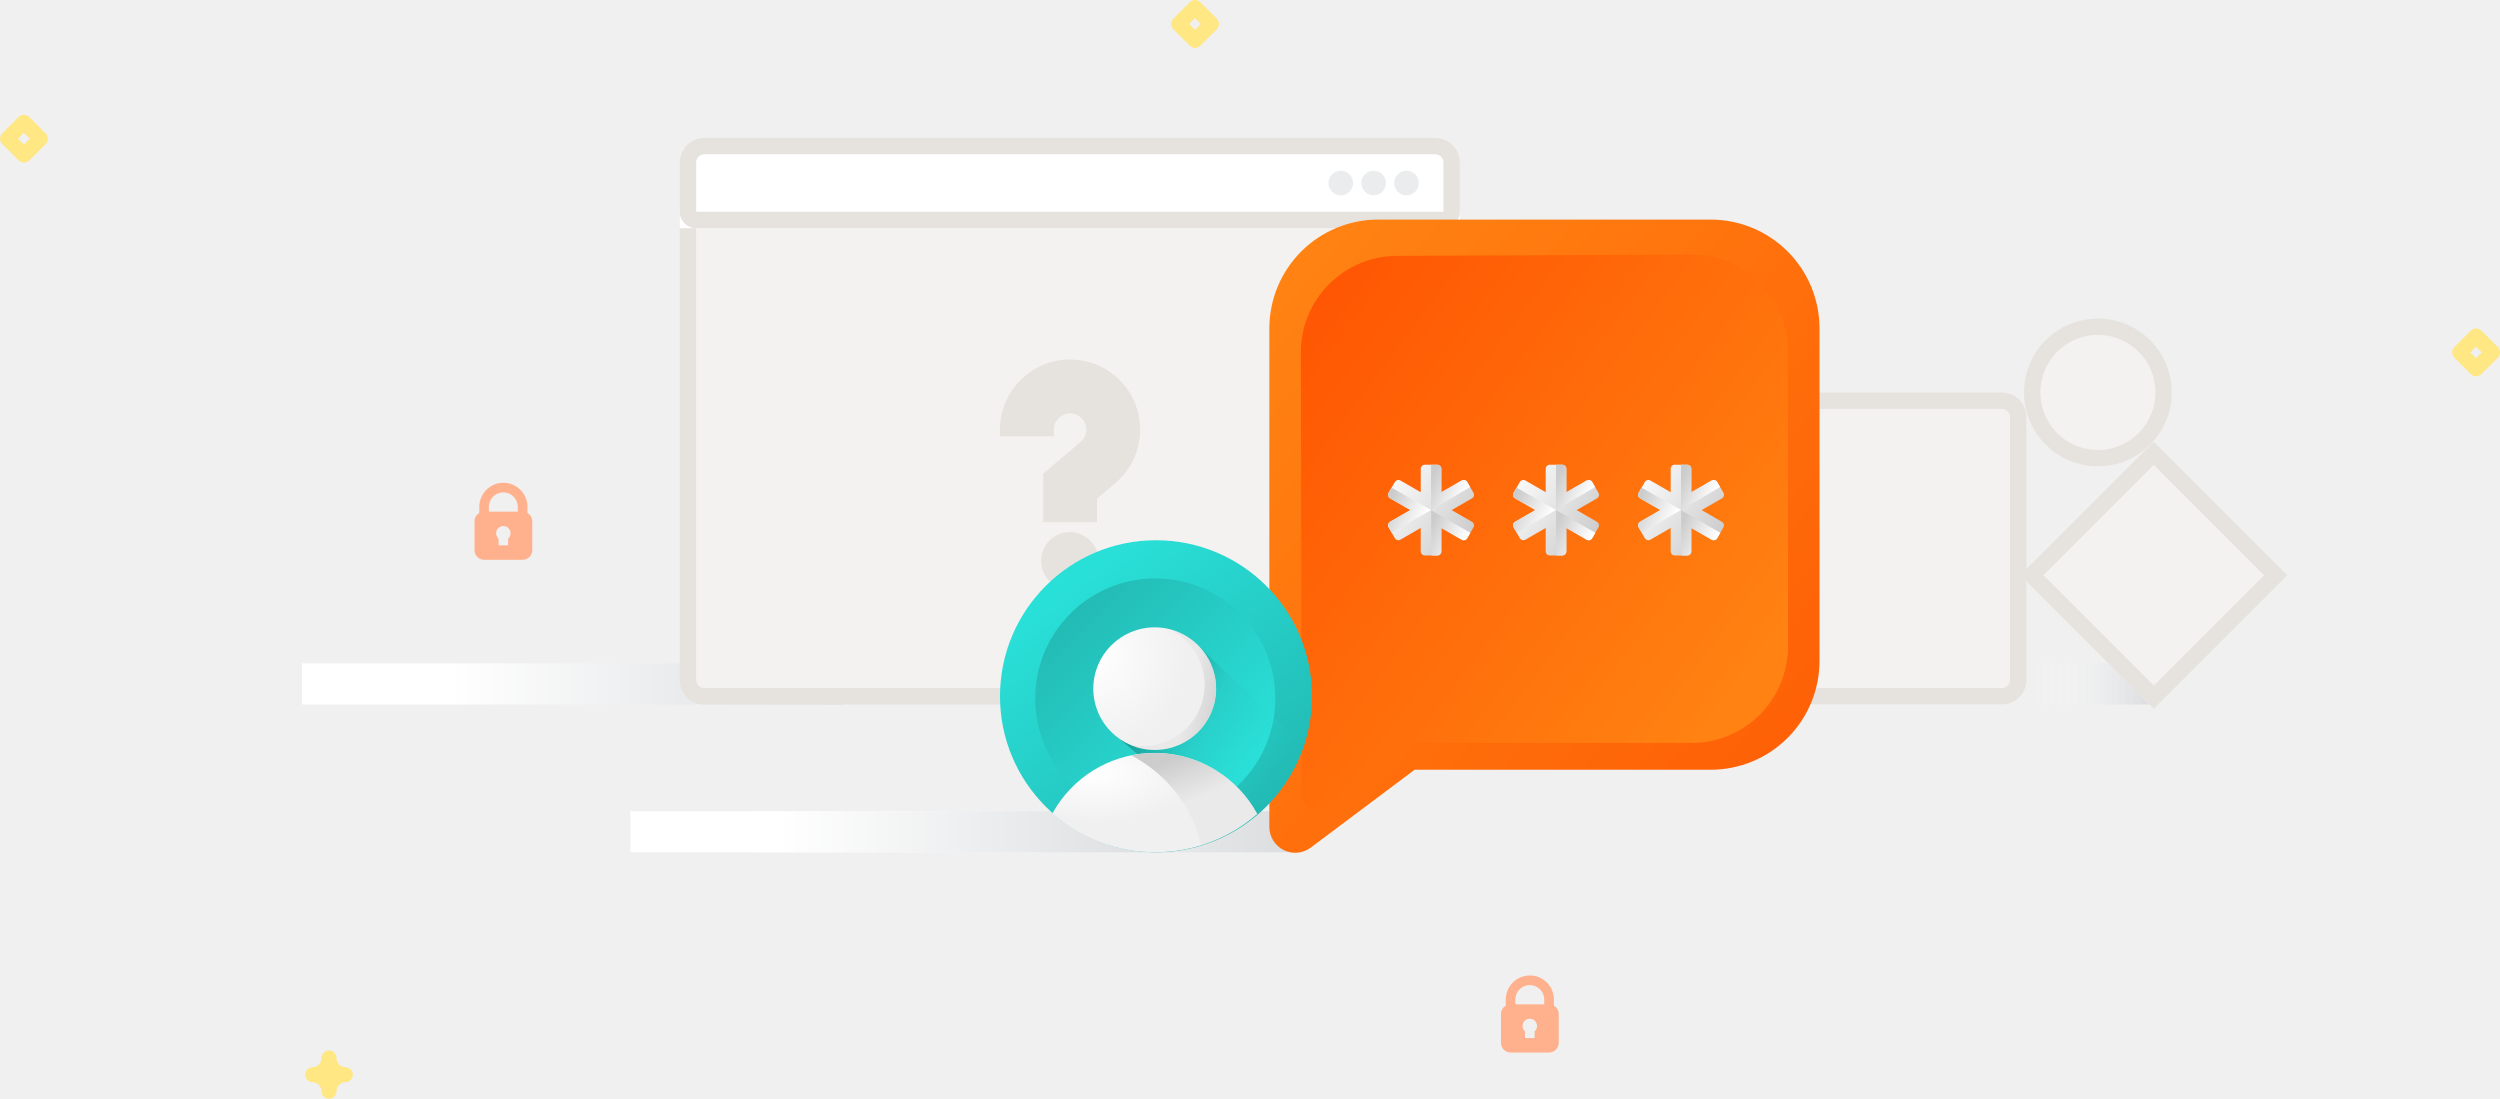
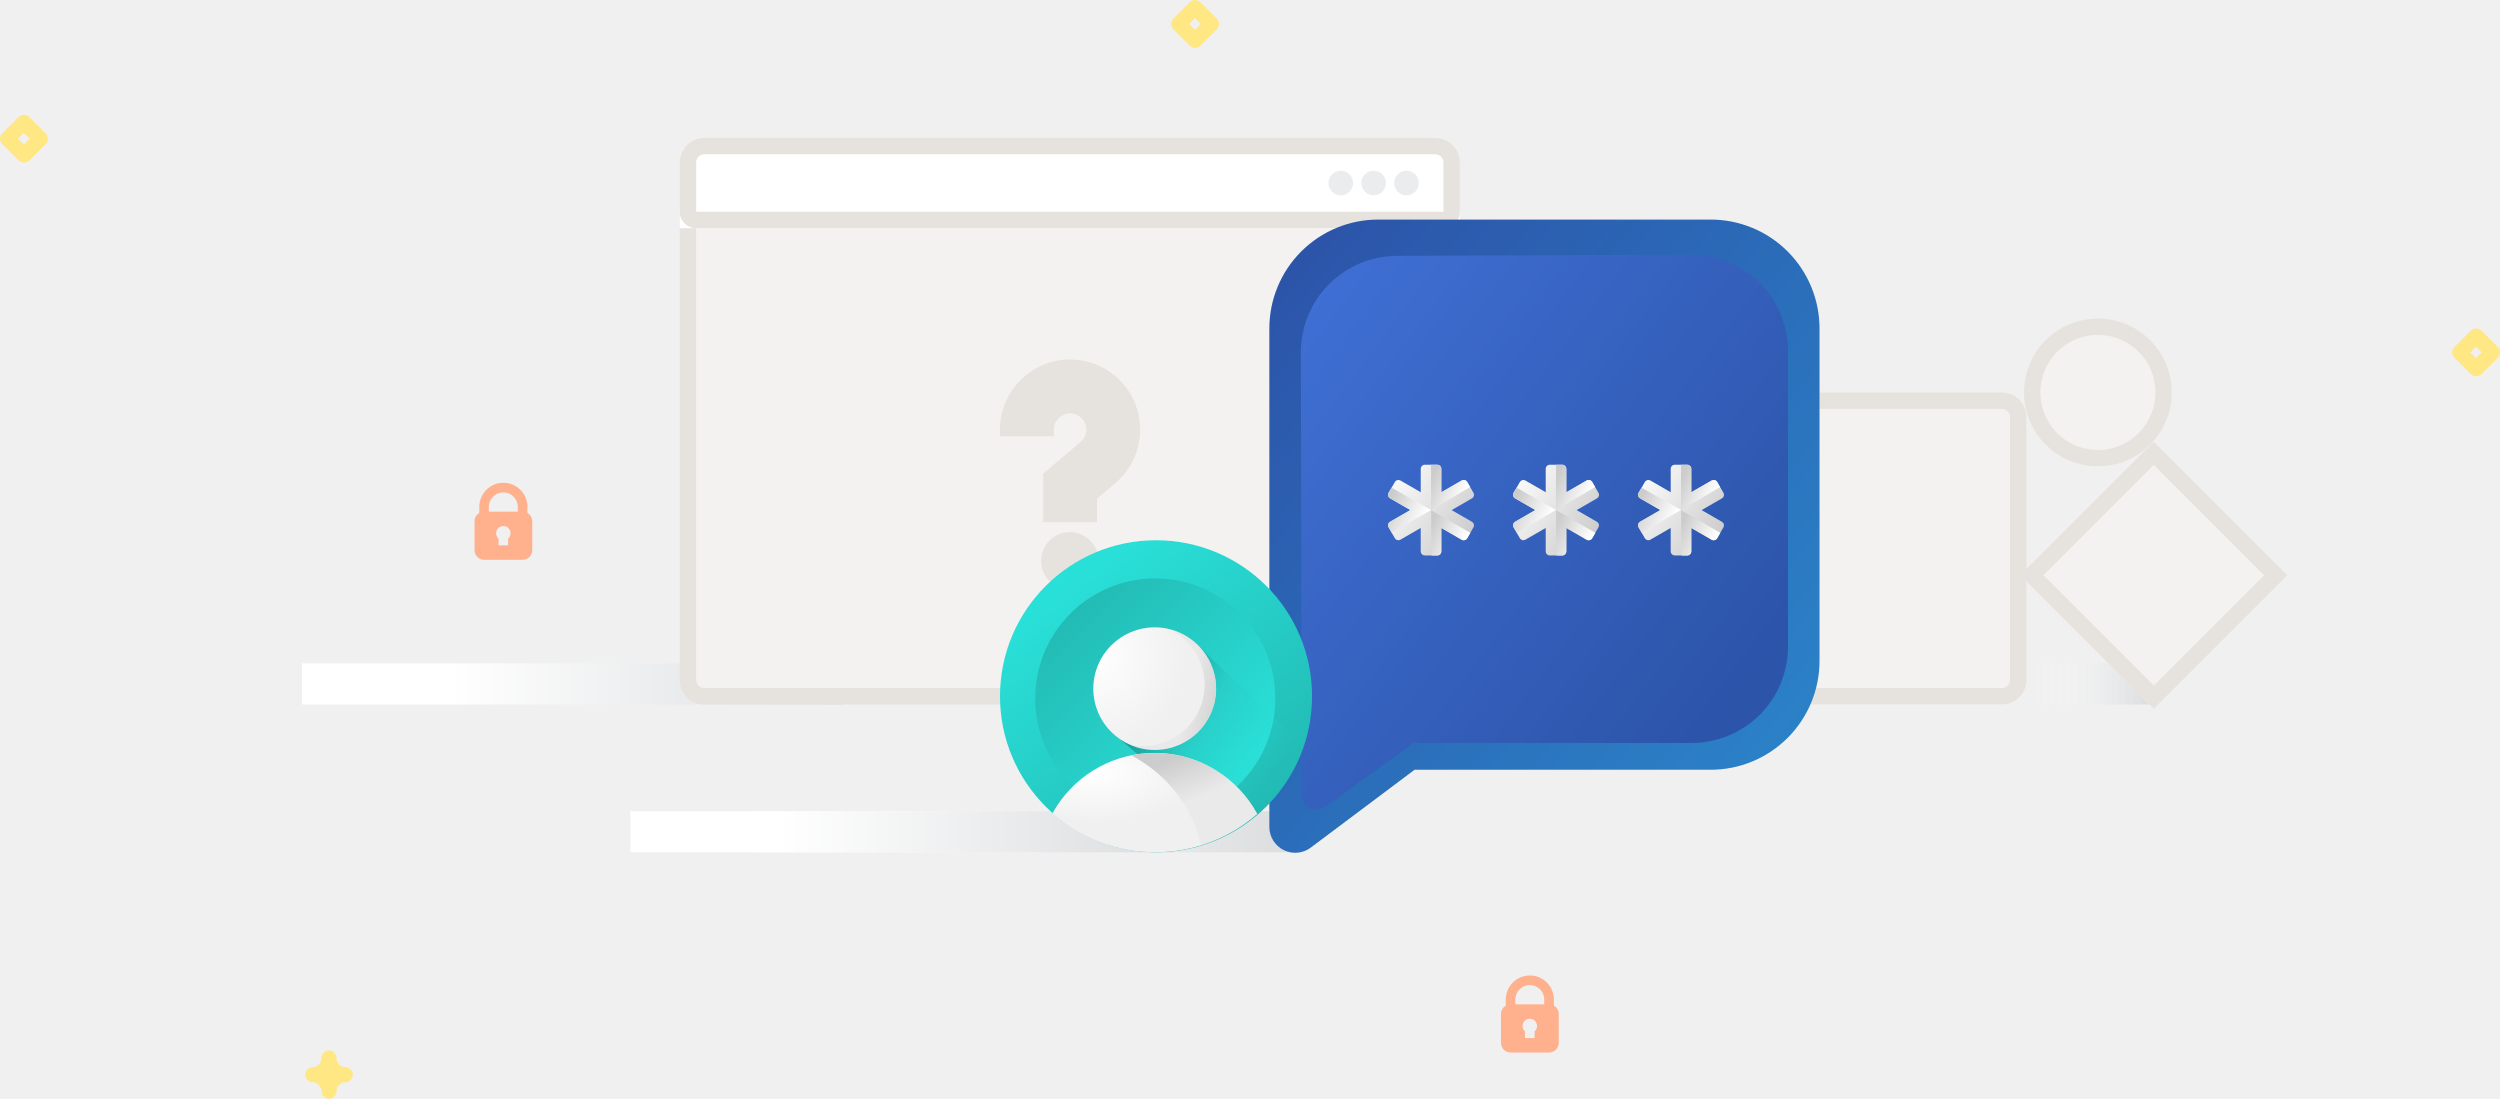
<svg xmlns="http://www.w3.org/2000/svg" xmlns:xlink="http://www.w3.org/1999/xlink" width="304.445" height="133.802" viewBox="0 0 304.445 133.802">
  <defs>
    <linearGradient id="linear-gradient" x1="0.274" y1="0.5" x2="1" y2="0.5" gradientUnits="objectBoundingBox">
      <stop offset="0" stop-color="#fff" />
      <stop offset="1" stop-color="#dbdddf" />
    </linearGradient>
    <linearGradient id="linear-gradient-2" x1="0.274" y1="0.5" x2="1" y2="0.5" gradientUnits="objectBoundingBox">
      <stop offset="0" stop-color="#fff" stop-opacity="0" />
      <stop offset="1" stop-color="#dbdddf" />
    </linearGradient>
    <linearGradient id="linear-gradient-4" x1="0.097" x2="1.189" y2="1.098" gradientUnits="objectBoundingBox">
-       <stop offset="0" stop-color="#ff8313" />
-       <stop offset="1" stop-color="#fe5602" />
+       <stop offset="0" stop-color="#2c54a9" />
+       <stop offset="1" stop-color="#2a8fd0" />
    </linearGradient>
    <linearGradient id="linear-gradient-5" y1="0.028" x2="0.89" y2="0.791" gradientUnits="objectBoundingBox">
-       <stop offset="0" stop-color="#ff5402" />
-       <stop offset="1" stop-color="#ff8212" />
+       <stop offset="0" stop-color="#4070d6" />
+       <stop offset="1" stop-color="#2c54a9" />
    </linearGradient>
    <linearGradient id="linear-gradient-6" x1="0.931" y1="0.856" x2="-0.099" y2="0.181" gradientUnits="objectBoundingBox">
      <stop offset="0" stop-color="#ccc" />
      <stop offset="1" stop-color="#fff" />
    </linearGradient>
    <linearGradient id="linear-gradient-7" x1="0" y1="0.346" x2="0.789" y2="0.772" xlink:href="#linear-gradient-6" />
    <linearGradient id="linear-gradient-19" x1="0.757" y1="0.959" x2="0.149" y2="0.196" gradientUnits="objectBoundingBox">
      <stop offset="0" stop-color="#22b9b3" />
      <stop offset="1" stop-color="#29e0d8" />
    </linearGradient>
    <linearGradient id="linear-gradient-20" x1="0.821" y1="0.821" x2="0.126" y2="0.126" gradientUnits="objectBoundingBox">
      <stop offset="0" stop-color="#29e0d8" />
      <stop offset="1" stop-color="#23bab4" />
    </linearGradient>
    <linearGradient id="linear-gradient-21" x1="0.084" y1="0.36" x2="0.818" y2="0.733" gradientUnits="objectBoundingBox">
      <stop offset="0" stop-color="#0f8d87" />
      <stop offset="0.472" stop-color="#2ac8c2" stop-opacity="0.49" />
      <stop offset="1" stop-color="#29e0d8" stop-opacity="0" />
    </linearGradient>
    <radialGradient id="radial-gradient" cx="0.208" cy="0.202" r="0.5" gradientUnits="objectBoundingBox">
      <stop offset="0" stop-color="#fff" />
      <stop offset="1" stop-color="#f0f0f0" />
    </radialGradient>
    <radialGradient id="radial-gradient-2" cx="0" cy="0.233" r="0.764" gradientTransform="translate(0.106 0.025) rotate(27.054)" xlink:href="#radial-gradient" />
    <linearGradient id="linear-gradient-22" x1="0.433" x2="0.678" y2="0.398" gradientUnits="objectBoundingBox">
      <stop offset="0" stop-color="#ccc" />
      <stop offset="1" stop-color="#ccc" stop-opacity="0.169" />
    </linearGradient>
    <linearGradient id="linear-gradient-23" x1="0.719" y1="0.4" x2="1.177" y2="0.537" gradientUnits="objectBoundingBox">
      <stop offset="0" stop-color="#ccc" stop-opacity="0.188" />
      <stop offset="1" stop-color="#ccc" />
    </linearGradient>
  </defs>
  <g id="ask-password-illustration" transform="translate(-141.222 -98.21)">
    <g id="account-recovery-illustration">
      <path id="Path_95" d="M424.493,166.965a.914.914,0,0,1-.914-.914,1.1,1.1,0,0,0-1.1-1.1.915.915,0,0,1,0-1.829,1.1,1.1,0,0,0,1.1-1.1.915.915,0,1,1,1.829,0,1.1,1.1,0,0,0,1.1,1.1.915.915,0,0,1,0,1.829,1.1,1.1,0,0,0-1.1,1.1.914.914,0,0,1-.914.914Z" transform="translate(-243.207 65.047)" fill="#ffe783" />
      <path id="Path_96" d="M68.794,419.851a.915.915,0,0,1-.645-.267l-2-2a.914.914,0,0,1,0-1.291l2-2a.914.914,0,0,1,1.291,0l2,2a.914.914,0,0,1,0,1.291l-2,2.008A.915.915,0,0,1,68.794,419.851Zm-.711-2.917.711.711.711-.711-.711-.708Z" transform="translate(75.344 -301.841)" fill="#ffe783" />
      <path id="Path_98" d="M141.064,46.254a.914.914,0,0,1-.645-.267l-2-2.005a.914.914,0,0,1,0-1.291l2-2a.914.914,0,0,1,1.291,0l2,2a.914.914,0,0,1,0,1.291l-2,2a.909.909,0,0,1-.645.267Zm-.711-2.917.711.711.711-.711-.711-.711Z" transform="translate(301.688 97.79)" fill="#ffe783" />
      <path id="Path_98-2" data-name="Path_98" d="M141.064,46.254a.914.914,0,0,1-.645-.267l-2-2.005a.914.914,0,0,1,0-1.291l2-2a.914.914,0,0,1,1.291,0l2,2a.914.914,0,0,1,0,1.291l-2,2a.909.909,0,0,1-.645.267Zm-.711-2.917.711.711.711-.711-.711-.711Z" transform="translate(145.688 57.79)" fill="#ffe783" />
      <path id="padlock" d="M70.9,3.681V2.932a2.932,2.932,0,1,0-5.864,0v.749a1.169,1.169,0,0,0-.586,1.01V8.209a1.174,1.174,0,0,0,1.173,1.173h4.691a1.174,1.174,0,0,0,1.173-1.173V4.691a1.169,1.169,0,0,0-.586-1.01ZM67.963,1.173a1.761,1.761,0,0,1,1.759,1.759v.586H66.2V2.932a1.761,1.761,0,0,1,1.759-1.759Zm.586,5.635v.815H67.377V6.808a.88.88,0,1,1,1.173,0Z" transform="translate(259.555 217)" fill="#ffb18d" />
      <path id="padlock-2" data-name="padlock" d="M70.9,3.681V2.932a2.932,2.932,0,1,0-5.864,0v.749a1.169,1.169,0,0,0-.586,1.01V8.209a1.174,1.174,0,0,0,1.173,1.173h4.691a1.174,1.174,0,0,0,1.173-1.173V4.691a1.169,1.169,0,0,0-.586-1.01ZM67.963,1.173a1.761,1.761,0,0,1,1.759,1.759v.586H66.2V2.932a1.761,1.761,0,0,1,1.759-1.759Zm.586,5.635v.815H67.377V6.808a.88.88,0,1,1,1.173,0Z" transform="translate(134.555 157)" fill="#ffb18d" />
      <rect id="Rectangle_446" data-name="Rectangle 446" width="66" height="5" transform="translate(233 197)" fill="url(#linear-gradient)" />
      <rect id="Rectangle_454" data-name="Rectangle 454" width="20" height="5" transform="translate(383 179)" fill="url(#linear-gradient-2)" />
      <g id="Group_1135" data-name="Group 1135" transform="translate(-56 -7)">
        <rect id="Rectangle_448" data-name="Rectangle 448" width="66" height="5" transform="translate(234 186)" fill="url(#linear-gradient)" />
        <g id="Path_2110" data-name="Path 2110" transform="translate(280 122)" fill="#f4f2f1">
          <path d="M 92 68 L 3 68 C 1.897 68 1 67.103 1 66 L 1 3 C 1 1.897 1.897 1 3 1 L 92 1 C 93.103 1 94 1.897 94 3 L 94 66 C 94 67.103 93.103 68 92 68 Z" stroke="none" />
          <path d="M 3 2 C 2.449 2 2 2.449 2 3 L 2 66 C 2 66.551 2.449 67 3 67 L 92 67 C 92.551 67 93 66.551 93 66 L 93 3 C 93 2.449 92.551 2 92 2 L 3 2 M 3 0 L 92 0 C 93.657 0 95 1.343 95 3 L 95 66 C 95 67.657 93.657 69 92 69 L 3 69 C 1.343 69 0 67.657 0 66 L 0 3 C 0 1.343 1.343 0 3 0 Z" stroke="none" fill="#e6e3df" />
        </g>
        <g id="Rectangle_376" data-name="Rectangle 376" transform="translate(280 122)" fill="#fff" stroke="#e6e3df" stroke-width="2">
          <path d="M3,0H92a3,3,0,0,1,3,3v8a0,0,0,0,1,0,0H0a0,0,0,0,1,0,0V3A3,3,0,0,1,3,0Z" stroke="none" />
          <path d="M3,1H92a2,2,0,0,1,2,2V9a1,1,0,0,1-1,1H2A1,1,0,0,1,1,9V3A2,2,0,0,1,3,1Z" fill="none" />
        </g>
        <circle id="Ellipse_110" data-name="Ellipse 110" cx="1.5" cy="1.5" r="1.5" transform="translate(367 126)" fill="#eaecee" />
        <circle id="Ellipse_111" data-name="Ellipse 111" cx="1.5" cy="1.5" r="1.5" transform="translate(363 126)" fill="#eaecee" />
        <circle id="Ellipse_112" data-name="Ellipse 112" cx="1.5" cy="1.5" r="1.5" transform="translate(359 126)" fill="#eaecee" />
        <g id="Rectangle_452" data-name="Rectangle 452" transform="translate(406 153)" fill="#f4f2f1" stroke="#e6e3df" stroke-width="2">
          <rect width="38" height="38" rx="3" stroke="none" />
          <rect x="1" y="1" width="36" height="36" rx="2" fill="none" />
        </g>
        <g id="Rectangle_453" data-name="Rectangle 453" transform="translate(443.237 175.264) rotate(-45)" fill="#f4f2f1" stroke="#e6e3df" stroke-width="2">
          <rect width="23" height="23" rx="1" stroke="none" />
          <rect x="1" y="1" width="21" height="21" fill="none" />
        </g>
        <g id="Ellipse_191" data-name="Ellipse 191" transform="translate(443.7 144)" fill="#f4f2f1" stroke="#e6e3df" stroke-width="2">
          <circle cx="9" cy="9" r="9" stroke="none" />
          <circle cx="9" cy="9" r="8" fill="none" />
        </g>
        <g id="question_2_" data-name="question (2)" transform="translate(219 148.989)">
          <circle id="Ellipse_210" data-name="Ellipse 210" cx="3.5" cy="3.5" r="3.5" transform="translate(105 21.011)" fill="#e6e3df" />
          <path id="Path_2184" data-name="Path 2184" d="M108.536,0A8.546,8.546,0,0,0,100,8.536v.821h6.566V8.536a1.97,1.97,0,1,1,3.243,1.5l-4.556,3.873v5.9h6.566V16.949l2.242-1.906A8.536,8.536,0,0,0,108.536,0Z" fill="#e6e3df" />
        </g>
      </g>
      <g id="Group_1129" data-name="Group 1129" transform="translate(-1153 -1658.051)">
        <path id="Path_2066" data-name="Path 2066" d="M246.535,0H206.066A13.258,13.258,0,0,0,192.8,13.265v60.7a3.151,3.151,0,0,0,5.038,2.519L210.488,67h36.047A13.258,13.258,0,0,0,259.8,53.734V13.265A13.258,13.258,0,0,0,246.535,0Z" transform="translate(1256 1783)" fill="url(#linear-gradient-4)" />
        <path id="Path_2127" data-name="Path 2127" d="M240.483-.16l-35.937.152A11.738,11.738,0,0,0,192.8,11.737l.107,53.593c0,2.28,1.664,2.662,3.509,1.279l10.142-7.3h33.818a11.738,11.738,0,0,0,11.745-11.745V11.737A11.779,11.779,0,0,0,240.483-.16Z" transform="translate(1259.839 1787.428)" fill="url(#linear-gradient-5)" />
        <g id="Group_1124" data-name="Group 1124" transform="translate(1463.258 1812.854)">
          <path id="Path_2128" data-name="Path 2128" d="M11.8,7.95,9.331,6.526,11.8,5.1a.5.5,0,0,0,.184-.686L11.228,3.11a.5.5,0,0,0-.686-.184L8.075,4.351V1.5a.5.5,0,0,0-.5-.5H6.066a.5.5,0,0,0-.5.5V4.351L3.1,2.927a.5.5,0,0,0-.686.184L1.657,4.415a.5.5,0,0,0,.184.686L4.307,6.526,1.841,7.95a.5.5,0,0,0-.184.686l.754,1.305a.5.5,0,0,0,.686.184L5.563,8.7v2.848a.5.5,0,0,0,.5.5H7.573a.5.5,0,0,0,.5-.5V8.7l2.467,1.424a.5.5,0,0,0,.686-.184l.754-1.305A.5.5,0,0,0,11.8,7.95Z" transform="translate(-1.587 -1)" fill="url(#linear-gradient-6)" />
          <path id="Subtraction_24" data-name="Subtraction 24" d="M0,5.524V0H.753a.5.5,0,0,1,.5.5V3.35L3.722,1.926a.5.5,0,0,1,.687.184l.352.609L0,5.523Z" transform="translate(5.233 0)" fill="url(#linear-gradient-7)" />
          <path id="Subtraction_26" data-name="Subtraction 26" d="M.752,5.525H.05L0,0,4.784,2.764l-.376.651a.5.5,0,0,1-.687.183L1.256,2.173V5.022a.5.5,0,0,1-.067.25A.506.506,0,0,1,.752,5.525Z" transform="translate(5.235 5.534)" fill="url(#linear-gradient-7)" />
          <path id="Subtraction_28" data-name="Subtraction 28" d="M.443,5.48h0l-.376-.65a.5.5,0,0,1,.185-.687L2.717,2.719.251,1.3A.5.5,0,0,1,.067.608L.418,0,5.226,2.718.444,5.48Z" transform="translate(0 2.791)" fill="url(#linear-gradient-7)" />
        </g>
        <g id="Group_1125" data-name="Group 1125" transform="translate(1478.478 1812.854)">
          <path id="Path_2128-2" data-name="Path 2128" d="M11.8,7.95,9.331,6.526,11.8,5.1a.5.5,0,0,0,.184-.686L11.228,3.11a.5.5,0,0,0-.686-.184L8.075,4.351V1.5a.5.5,0,0,0-.5-.5H6.066a.5.5,0,0,0-.5.5V4.351L3.1,2.927a.5.5,0,0,0-.686.184L1.657,4.415a.5.5,0,0,0,.184.686L4.307,6.526,1.841,7.95a.5.5,0,0,0-.184.686l.754,1.305a.5.5,0,0,0,.686.184L5.563,8.7v2.848a.5.5,0,0,0,.5.5H7.573a.5.5,0,0,0,.5-.5V8.7l2.467,1.424a.5.5,0,0,0,.686-.184l.754-1.305A.5.5,0,0,0,11.8,7.95Z" transform="translate(-1.587 -1)" fill="url(#linear-gradient-6)" />
          <path id="Subtraction_24-2" data-name="Subtraction 24" d="M0,5.524V0H.753a.5.5,0,0,1,.5.5V3.35L3.722,1.926a.5.5,0,0,1,.687.184l.352.609L0,5.523Z" transform="translate(5.233 0)" fill="url(#linear-gradient-7)" />
          <path id="Subtraction_26-2" data-name="Subtraction 26" d="M.752,5.525H.05L0,0,4.784,2.764l-.376.651a.5.5,0,0,1-.687.183L1.256,2.173V5.022a.5.5,0,0,1-.067.25A.506.506,0,0,1,.752,5.525Z" transform="translate(5.235 5.534)" fill="url(#linear-gradient-7)" />
          <path id="Subtraction_28-2" data-name="Subtraction 28" d="M.443,5.48h0l-.376-.65a.5.5,0,0,1,.185-.687L2.717,2.719.251,1.3A.5.5,0,0,1,.067.608L.418,0,5.226,2.718.444,5.48Z" transform="translate(0 2.791)" fill="url(#linear-gradient-7)" />
        </g>
        <g id="Group_1126" data-name="Group 1126" transform="translate(1493.699 1812.854)">
          <path id="Path_2128-3" data-name="Path 2128" d="M11.8,7.95,9.331,6.526,11.8,5.1a.5.5,0,0,0,.184-.686L11.228,3.11a.5.5,0,0,0-.686-.184L8.075,4.351V1.5a.5.5,0,0,0-.5-.5H6.066a.5.5,0,0,0-.5.5V4.351L3.1,2.927a.5.5,0,0,0-.686.184L1.657,4.415a.5.5,0,0,0,.184.686L4.307,6.526,1.841,7.95a.5.5,0,0,0-.184.686l.754,1.305a.5.5,0,0,0,.686.184L5.563,8.7v2.848a.5.5,0,0,0,.5.5H7.573a.5.5,0,0,0,.5-.5V8.7l2.467,1.424a.5.5,0,0,0,.686-.184l.754-1.305A.5.5,0,0,0,11.8,7.95Z" transform="translate(-1.587 -1)" fill="url(#linear-gradient-6)" />
          <path id="Subtraction_24-3" data-name="Subtraction 24" d="M0,5.524V0H.753a.5.5,0,0,1,.5.5V3.35L3.722,1.926a.5.5,0,0,1,.687.184l.352.609L0,5.523Z" transform="translate(5.233 0)" fill="url(#linear-gradient-7)" />
          <path id="Subtraction_26-3" data-name="Subtraction 26" d="M.752,5.525H.05L0,0,4.784,2.764l-.376.651a.5.5,0,0,1-.687.183L1.256,2.173V5.022a.5.5,0,0,1-.067.25A.506.506,0,0,1,.752,5.525Z" transform="translate(5.235 5.534)" fill="url(#linear-gradient-7)" />
          <path id="Subtraction_28-3" data-name="Subtraction 28" d="M.443,5.48h0l-.376-.65a.5.5,0,0,1,.185-.687L2.717,2.719.251,1.3A.5.5,0,0,1,.067.608L.418,0,5.226,2.718.444,5.48Z" transform="translate(0 2.791)" fill="url(#linear-gradient-7)" />
        </g>
      </g>
      <rect id="Rectangle_482" data-name="Rectangle 482" width="66" height="5" transform="translate(218 197)" fill="url(#linear-gradient)" />
      <g id="Group_1246" data-name="Group 1246" transform="translate(-1321 -1532.824)">
        <circle id="Ellipse_177" data-name="Ellipse 177" cx="19" cy="19" r="19" transform="translate(1584 1696.824)" fill="url(#linear-gradient-19)" />
        <circle id="Ellipse_181" data-name="Ellipse 181" cx="14.616" cy="14.616" r="14.616" transform="translate(1588.292 1701.472)" fill="url(#linear-gradient-20)" />
        <path id="Intersection_8" data-name="Intersection 8" d="M0,10.46,10.575,0C16.98,6.155,21.305,10.184,23.411,12.127a18.949,18.949,0,0,1-8.993,10.838Z" transform="translate(1597.475 1709.582)" fill="url(#linear-gradient-21)" />
        <path id="Intersection_5" data-name="Intersection 5" d="M0,7.358Q.239,6.924.51,6.5a14.221,14.221,0,0,1,23.923.045q.274.428.516.872a18.823,18.823,0,0,1-12.438,4.672A18.822,18.822,0,0,1,0,7.358Z" transform="translate(1590.382 1722.731)" fill="url(#radial-gradient)" />
        <ellipse id="Ellipse_180" data-name="Ellipse 180" cx="7.477" cy="7.464" rx="7.477" ry="7.464" transform="translate(1595.362 1707.431)" fill="url(#radial-gradient-2)" />
        <path id="Subtraction_21" data-name="Subtraction 21" d="M8.534,11.244h0A16.607,16.607,0,0,0,0,.288,14.318,14.318,0,0,1,7.644.823,14.151,14.151,0,0,1,11.731,3.1,14.232,14.232,0,0,1,14.84,6.549c.182.284.356.577.516.872a18.753,18.753,0,0,1-6.821,3.823Z" transform="translate(1599.975 1722.731)" fill="url(#linear-gradient-22)" />
        <path id="Subtraction_22" data-name="Subtraction 22" d="M3.056,14.742A7.431,7.431,0,0,1,0,14.092a7.485,7.485,0,0,0,9.133-7.28A7.477,7.477,0,0,0,4.716,0,7.463,7.463,0,0,1,3.056,14.742Z" transform="translate(1599.783 1707.616)" fill="url(#linear-gradient-23)" />
      </g>
    </g>
  </g>
</svg>
